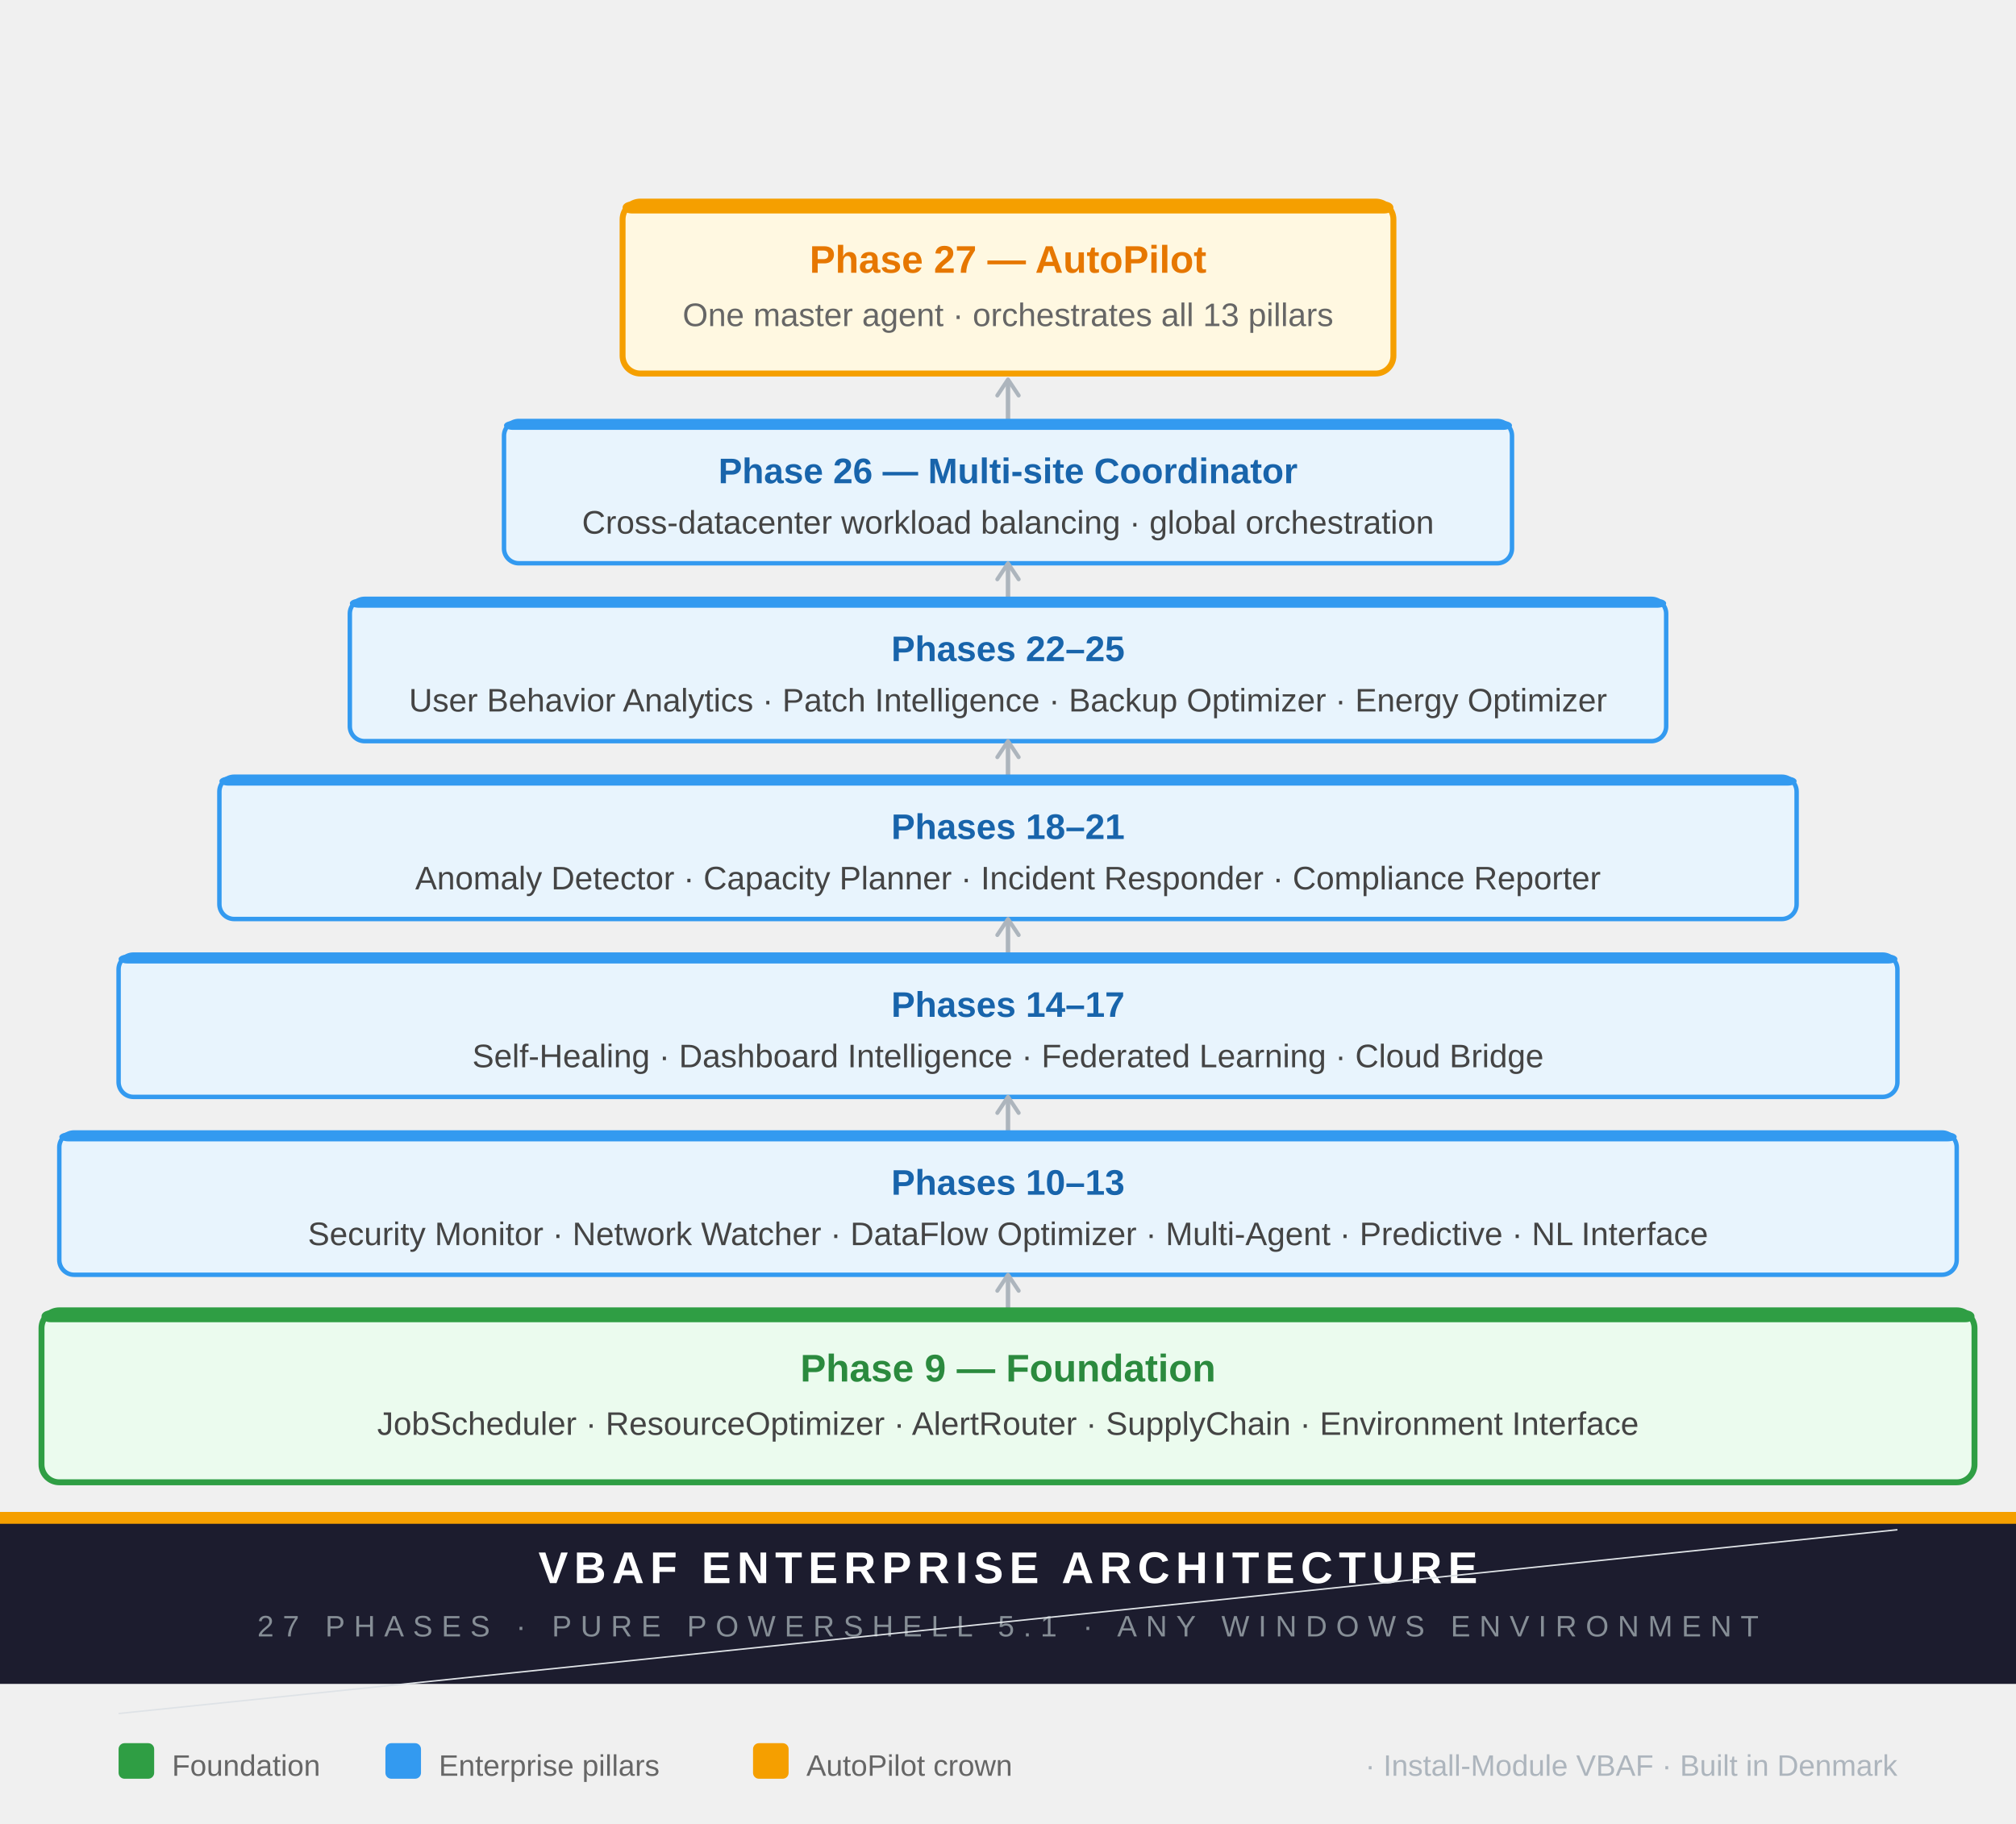
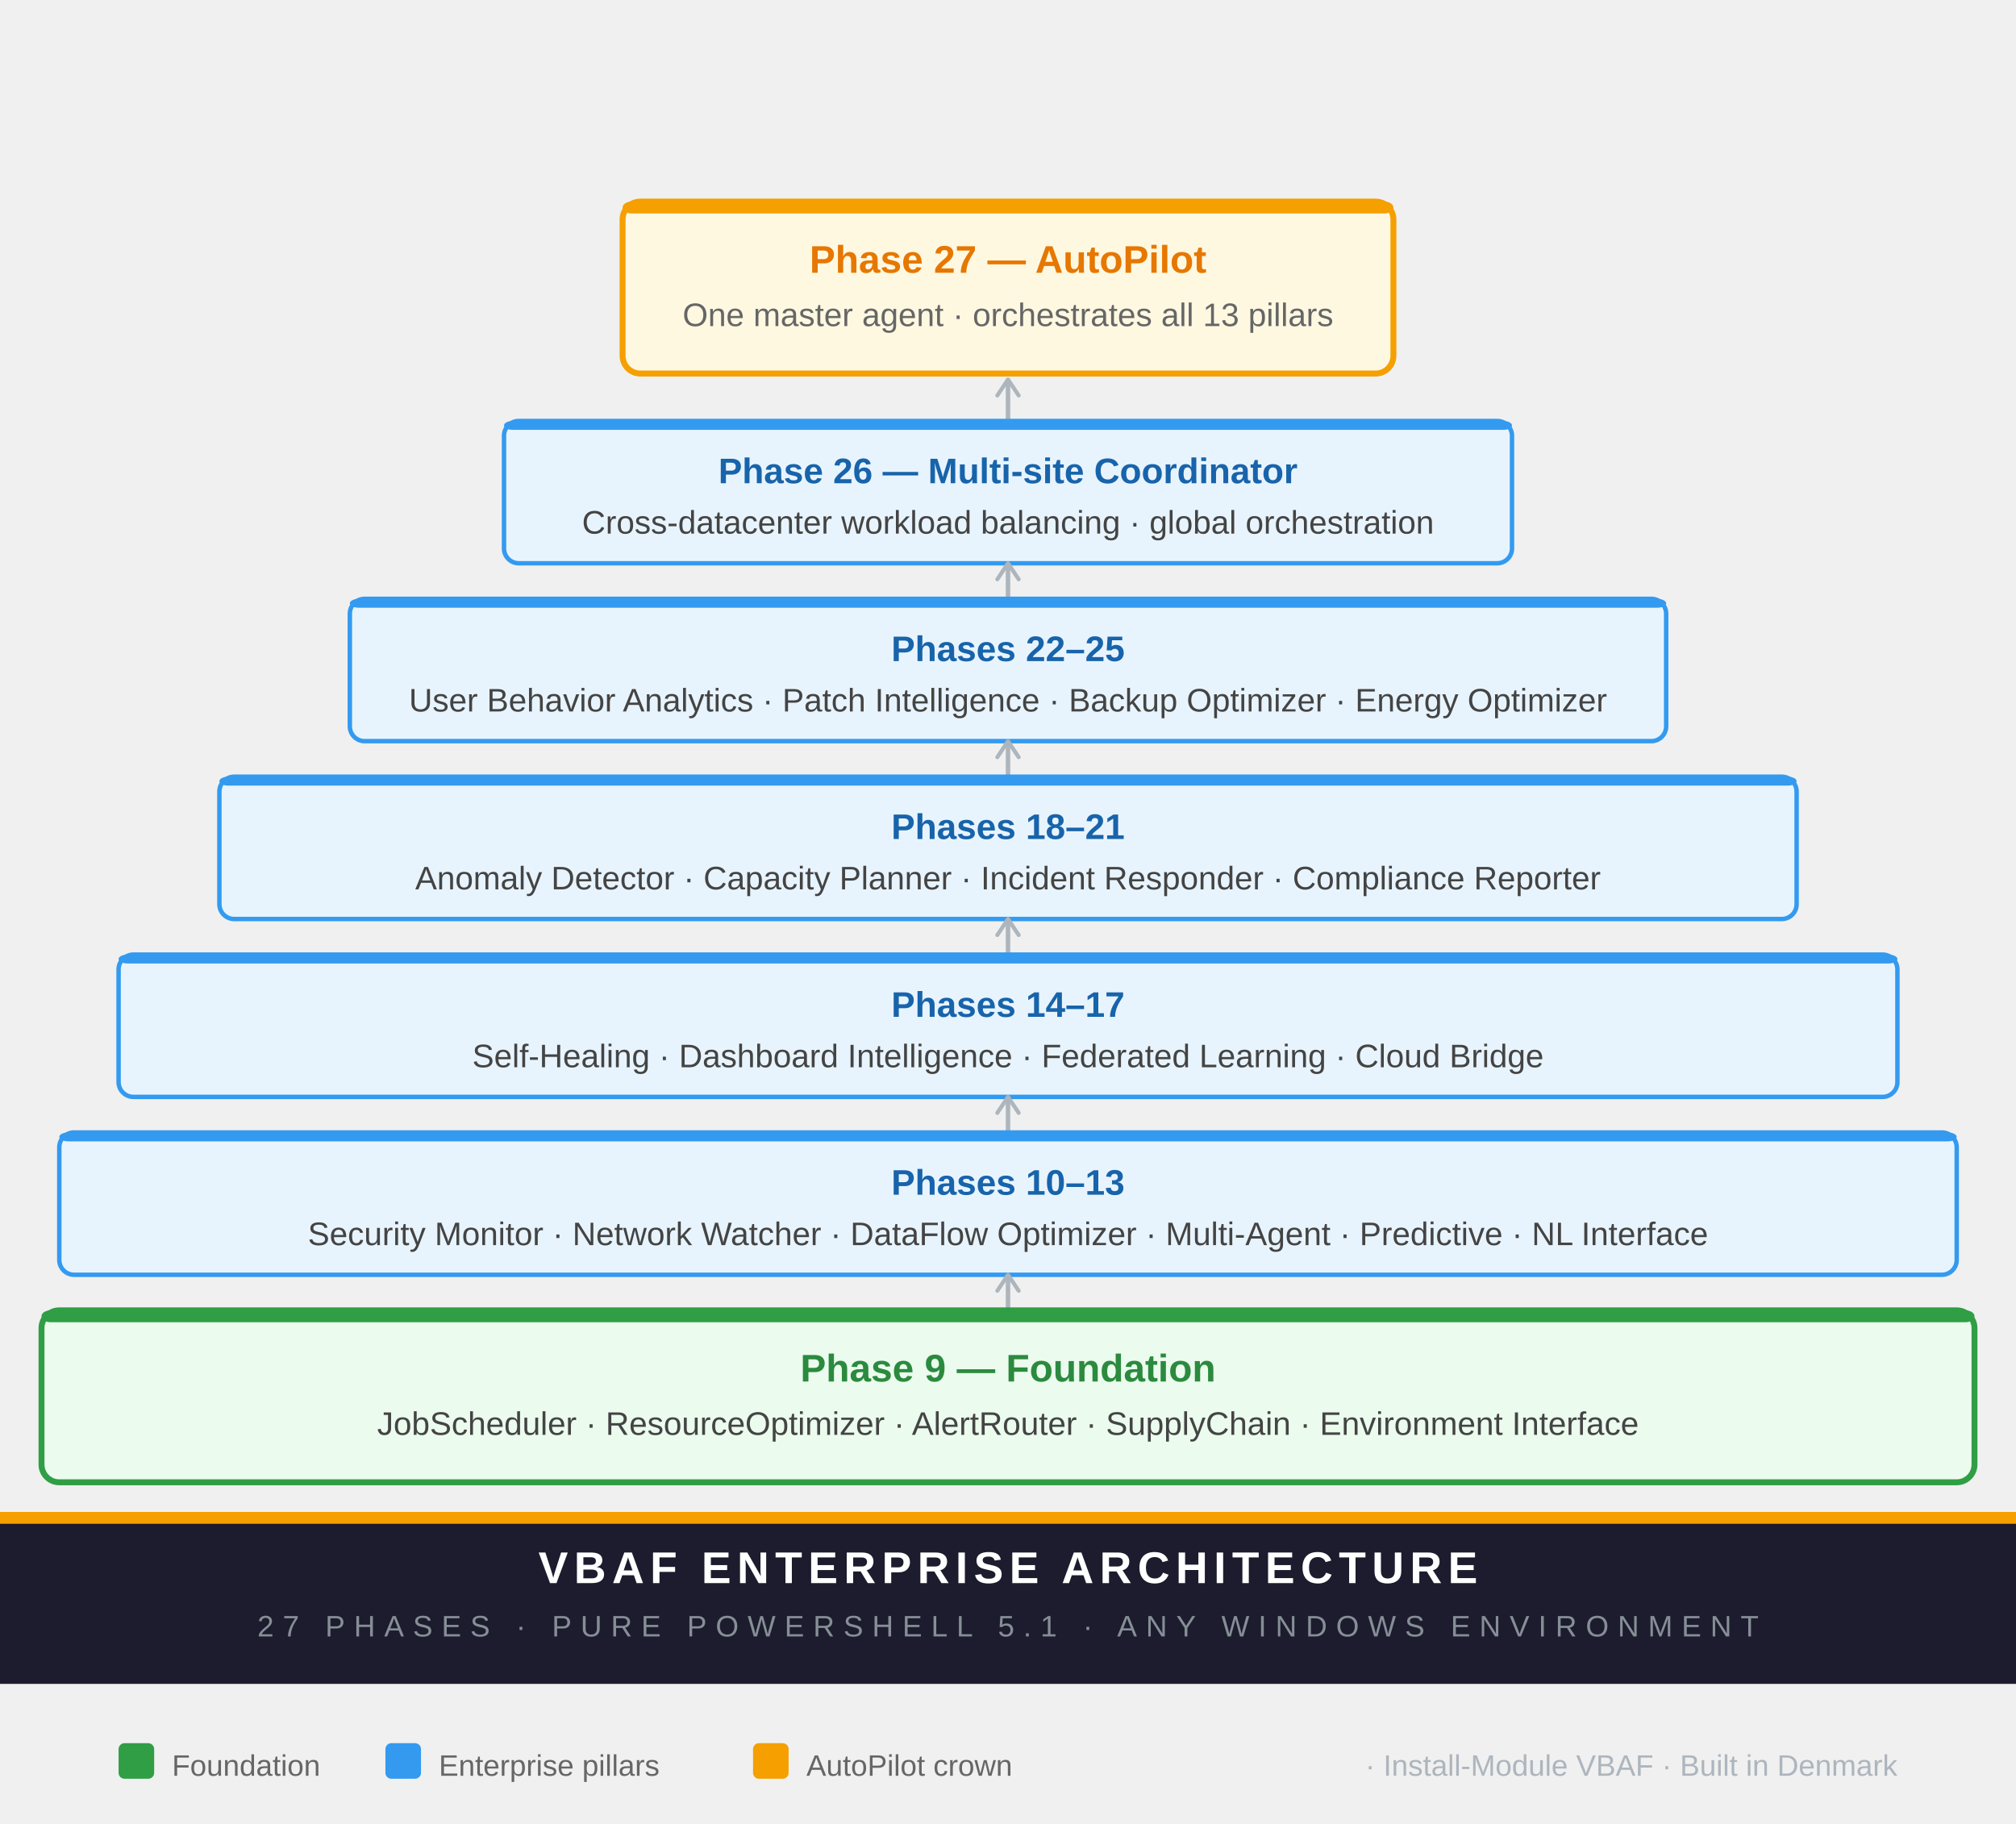
<svg xmlns="http://www.w3.org/2000/svg" width="680" height="615" viewBox="0 0 680 615" font-family="Segoe UI, Arial, sans-serif">
  <defs>
    <marker id="arrow" viewBox="0 0 10 10" refX="8" refY="5" markerWidth="6" markerHeight="6" orient="auto-start-reverse">
      <path d="M2 1L8 5L2 9" fill="none" stroke="#adb5bd" stroke-width="1.5" stroke-linecap="round" stroke-linejoin="round" />
    </marker>
  </defs>
  <rect x="210" y="68" width="260" height="58" rx="6" fill="#fff8e1" stroke="#f59f00" stroke-width="2" />
  <rect x="210" y="68" width="260" height="4" rx="3" fill="#f59f00" />
  <text x="340" y="92" text-anchor="middle" font-size="13" font-weight="700" fill="#e67700">Phase 27 — AutoPilot</text>
  <text x="340" y="110" text-anchor="middle" font-size="11" fill="#666">One master agent · orchestrates all 13 pillars</text>
  <line x1="340" y1="142" x2="340" y2="128" stroke="#adb5bd" stroke-width="1.5" marker-end="url(#arrow)" />
  <rect x="170" y="142" width="340" height="48" rx="5" fill="#e8f4fd" stroke="#339af0" stroke-width="1.5" />
  <rect x="170" y="142" width="340" height="3" rx="3" fill="#339af0" />
  <text x="340" y="163" text-anchor="middle" font-size="12" font-weight="700" fill="#1864ab">Phase 26 — Multi-site Coordinator</text>
  <text x="340" y="180" text-anchor="middle" font-size="11" fill="#444">Cross-datacenter workload balancing · global orchestration</text>
  <line x1="340" y1="202" x2="340" y2="190" stroke="#adb5bd" stroke-width="1.5" marker-end="url(#arrow)" />
  <rect x="118" y="202" width="444" height="48" rx="5" fill="#e8f4fd" stroke="#339af0" stroke-width="1.5" />
  <rect x="118" y="202" width="444" height="3" rx="3" fill="#339af0" />
  <text x="340" y="223" text-anchor="middle" font-size="12" font-weight="700" fill="#1864ab">Phases 22–25</text>
  <text x="340" y="240" text-anchor="middle" font-size="11" fill="#444">User Behavior Analytics · Patch Intelligence · Backup Optimizer · Energy Optimizer</text>
  <line x1="340" y1="262" x2="340" y2="250" stroke="#adb5bd" stroke-width="1.5" marker-end="url(#arrow)" />
  <rect x="74" y="262" width="532" height="48" rx="5" fill="#e8f4fd" stroke="#339af0" stroke-width="1.5" />
  <rect x="74" y="262" width="532" height="3" rx="3" fill="#339af0" />
  <text x="340" y="283" text-anchor="middle" font-size="12" font-weight="700" fill="#1864ab">Phases 18–21</text>
  <text x="340" y="300" text-anchor="middle" font-size="11" fill="#444">Anomaly Detector · Capacity Planner · Incident Responder · Compliance Reporter</text>
  <line x1="340" y1="322" x2="340" y2="310" stroke="#adb5bd" stroke-width="1.5" marker-end="url(#arrow)" />
  <rect x="40" y="322" width="600" height="48" rx="5" fill="#e8f4fd" stroke="#339af0" stroke-width="1.5" />
  <rect x="40" y="322" width="600" height="3" rx="3" fill="#339af0" />
  <text x="340" y="343" text-anchor="middle" font-size="12" font-weight="700" fill="#1864ab">Phases 14–17</text>
  <text x="340" y="360" text-anchor="middle" font-size="11" fill="#444">Self-Healing · Dashboard Intelligence · Federated Learning · Cloud Bridge</text>
  <line x1="340" y1="382" x2="340" y2="370" stroke="#adb5bd" stroke-width="1.5" marker-end="url(#arrow)" />
  <rect x="20" y="382" width="640" height="48" rx="5" fill="#e8f4fd" stroke="#339af0" stroke-width="1.5" />
  <rect x="20" y="382" width="640" height="3" rx="3" fill="#339af0" />
  <text x="340" y="403" text-anchor="middle" font-size="12" font-weight="700" fill="#1864ab">Phases 10–13</text>
  <text x="340" y="420" text-anchor="middle" font-size="11" fill="#444">Security Monitor · Network Watcher · DataFlow Optimizer · Multi-Agent · Predictive · NL Interface</text>
  <line x1="340" y1="442" x2="340" y2="430" stroke="#adb5bd" stroke-width="1.5" marker-end="url(#arrow)" />
  <rect x="14" y="442" width="652" height="58" rx="6" fill="#ebfbee" stroke="#2f9e44" stroke-width="2" />
  <rect x="14" y="442" width="652" height="4" rx="3" fill="#2f9e44" />
  <text x="340" y="466" text-anchor="middle" font-size="13" font-weight="700" fill="#2b8a3e">Phase 9 — Foundation</text>
  <text x="340" y="484" text-anchor="middle" font-size="11" fill="#444">JobScheduler · ResourceOptimizer · AlertRouter · SupplyChain · Environment Interface</text>
  <rect x="0" y="510" width="680" height="58" fill="#1c1c2e" />
  <rect x="0" y="510" width="680" height="4" fill="#f59f00" />
  <text x="340" y="534" text-anchor="middle" font-size="15" font-weight="700" fill="#ffffff" letter-spacing="2">VBAF ENTERPRISE ARCHITECTURE</text>
  <text x="340" y="552" text-anchor="middle" font-size="10" fill="#868e96" letter-spacing="3">27 PHASES · PURE POWERSHELL 5.1 · ANY WINDOWS ENVIRONMENT</text>
-   <line x1="40" y1="578" x2="640" y2="516" stroke="#dee2e6" stroke-width="0.5" />
  <rect x="40" y="588" width="12" height="12" rx="2" fill="#2f9e44" />
  <text x="58" y="599" font-size="10" fill="#666">Foundation</text>
  <rect x="130" y="588" width="12" height="12" rx="2" fill="#339af0" />
  <text x="148" y="599" font-size="10" fill="#666">Enterprise pillars</text>
  <rect x="254" y="588" width="12" height="12" rx="2" fill="#f59f00" />
  <text x="272" y="599" font-size="10" fill="#666">AutoPilot crown</text>
  <text x="640" y="599" text-anchor="end" font-size="10" fill="#adb5bd"> · Install-Module VBAF · Built in Denmark</text>
</svg>
